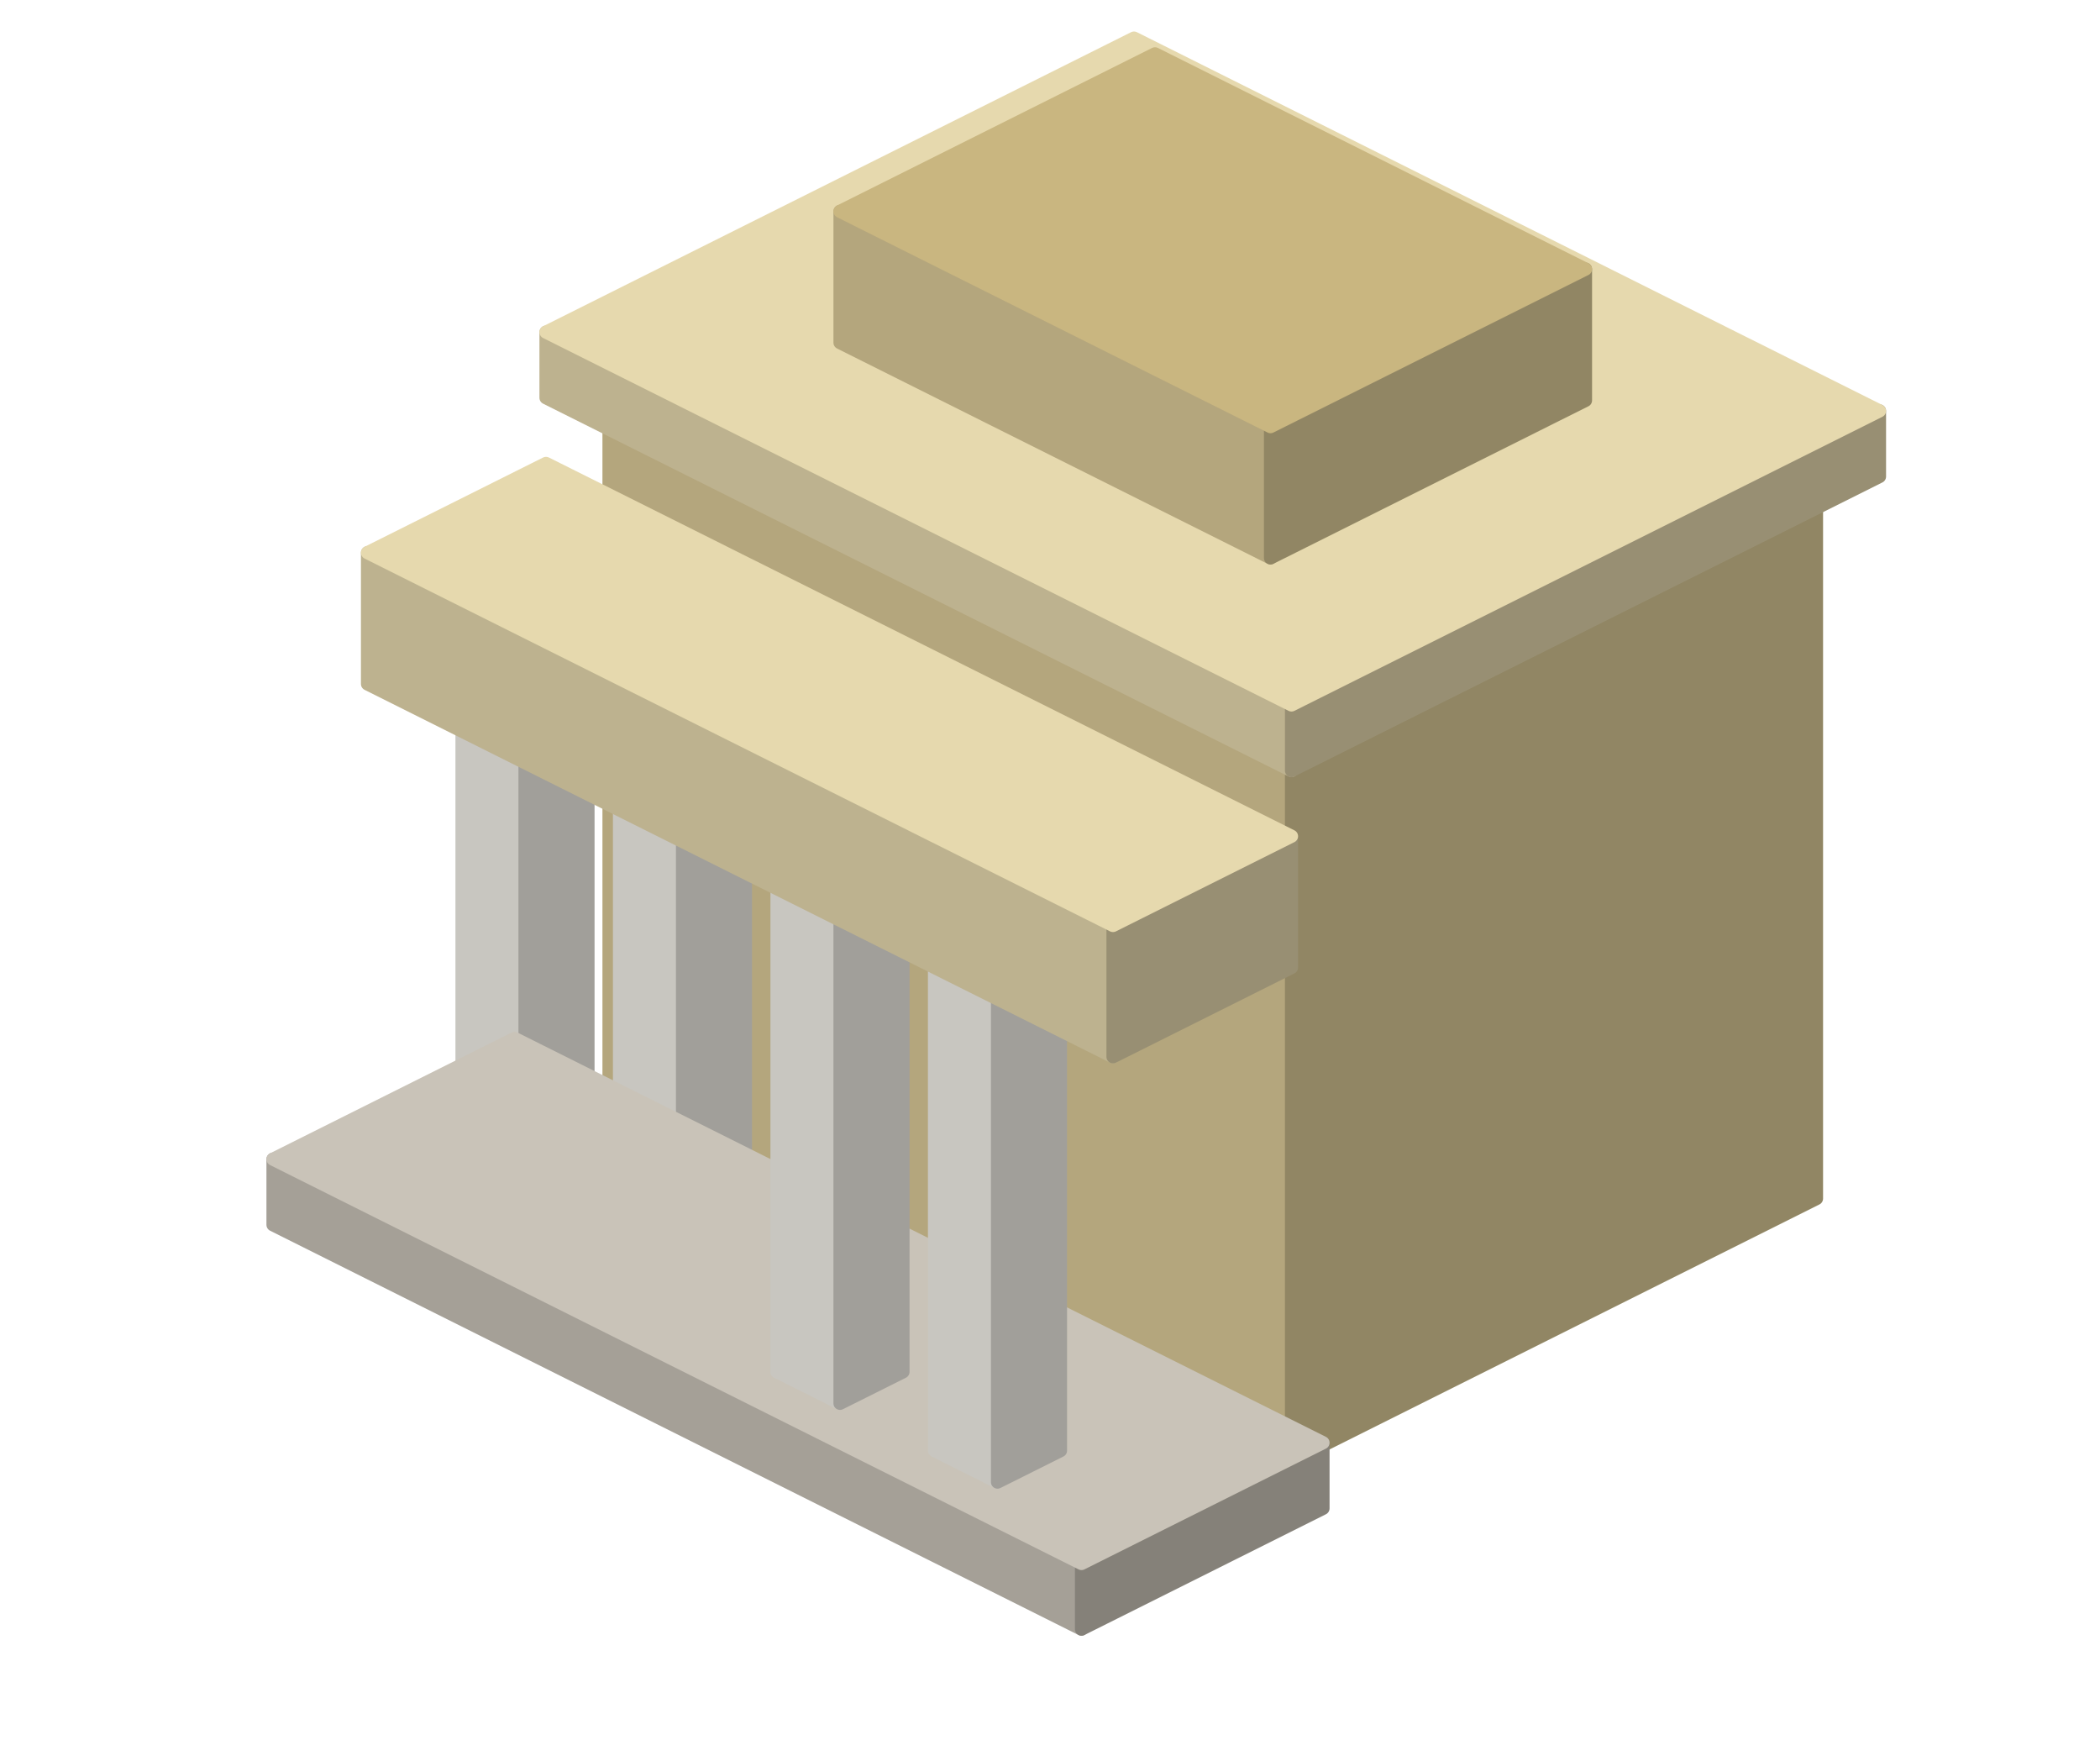
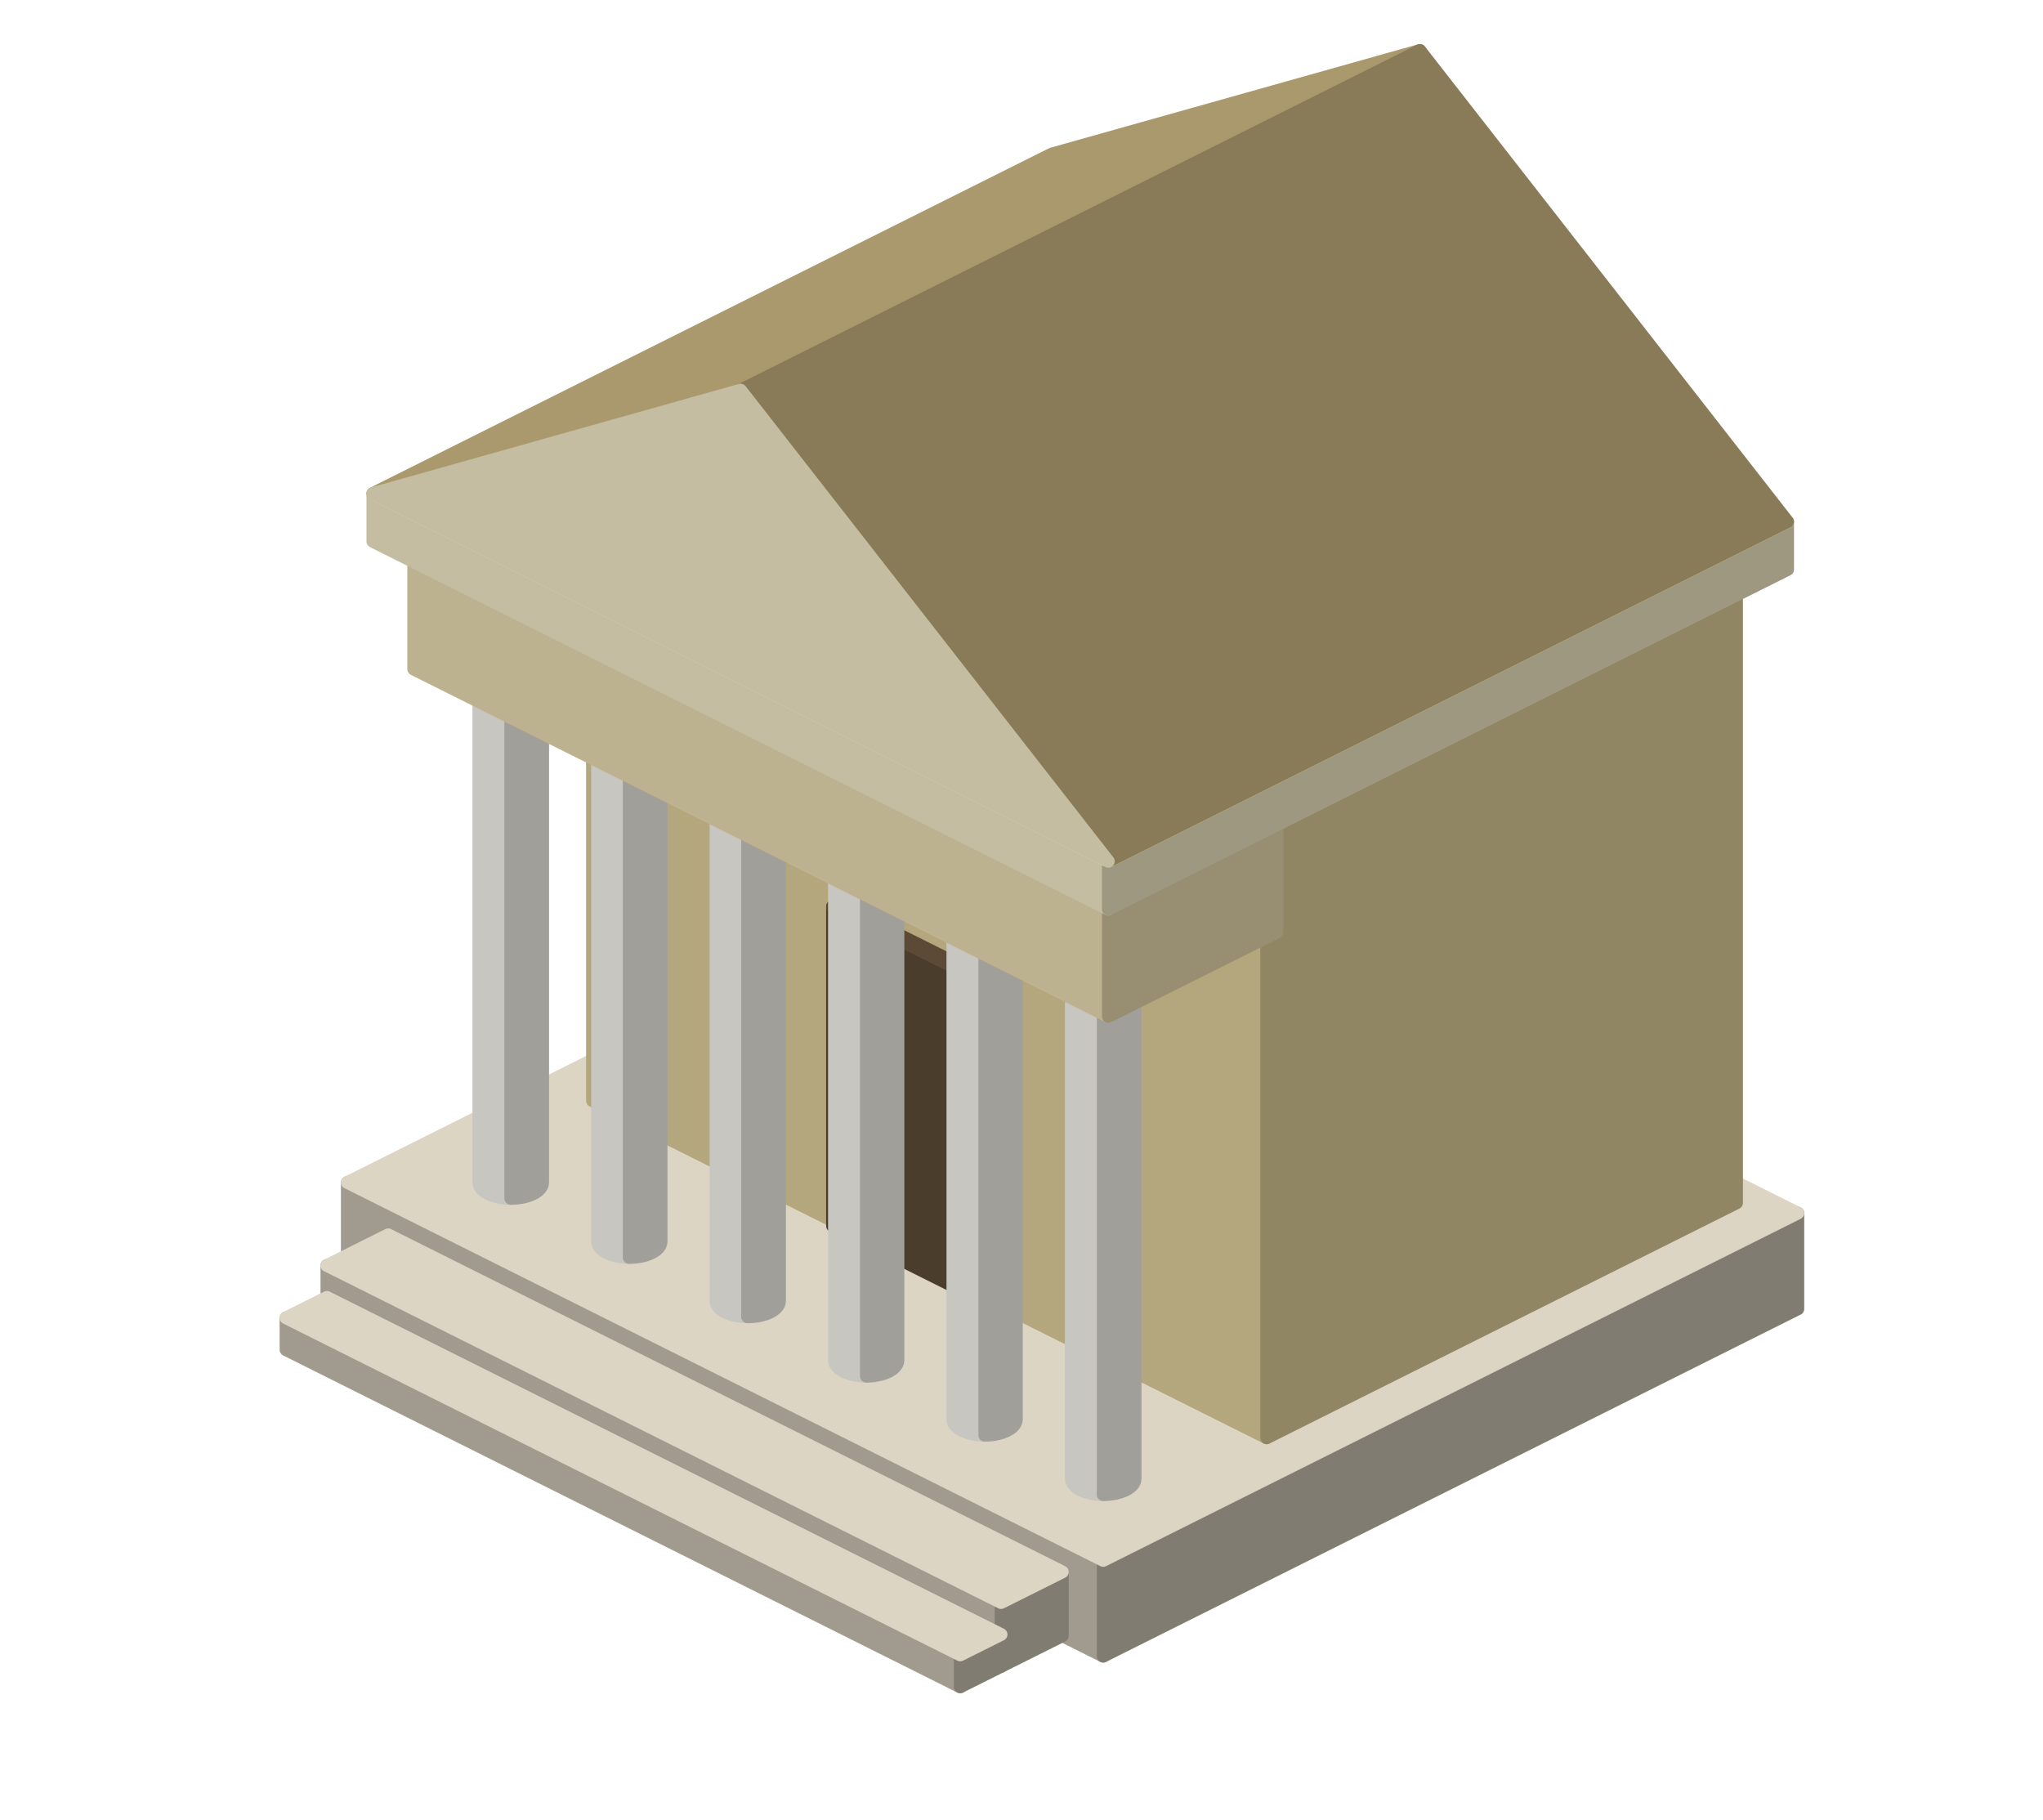
- <svg xmlns="http://www.w3.org/2000/svg" width="64" height="53" viewBox="0 0 64 53">
-   <g transform="translate(0 21)" stroke-linejoin="round" stroke-width="0.4">
-     <polygon points="18.56,13.12 39.36,23.52 39.36,1.52 18.56,-8.88" fill="#b4a67d" stroke="#b4a67d" />
-     <polygon points="55.36,15.52 39.36,23.52 39.36,1.52 55.36,-6.48" fill="#918664" stroke="#918664" />
-     <polygon points="34.56,-16.88 55.36,-6.48 39.36,1.52 18.56,-8.88" fill="#c9b680" stroke="#c9b680" />
-     <polygon points="16.64,-8.88 39.36,2.48 39.36,0.48 16.64,-10.88" fill="#bdb28f" stroke="#bdb28f" />
-     <polygon points="57.28,-6.48 39.36,2.48 39.36,0.48 57.28,-8.48" fill="#988f73" stroke="#988f73" />
-     <polygon points="34.56,-19.84 57.28,-8.48 39.36,0.48 16.64,-10.88" fill="#e6d9ae" stroke="#e6d9ae" />
-     <polygon points="25.60,-10.56 38.72,-4.00 38.72,-8.00 25.60,-14.56" fill="#b4a67d" stroke="#b4a67d" />
-     <polygon points="48.32,-8.80 38.72,-4.00 38.72,-8.00 48.32,-12.80" fill="#918664" stroke="#918664" />
-     <polygon points="35.20,-19.36 48.32,-12.80 38.72,-8.00 25.60,-14.56" fill="#c9b680" stroke="#c9b680" />
-     <polygon points="14.08,16.00 16.00,16.96 16.00,0.96 14.08,0.00" fill="#c8c6c0" stroke="#c8c6c0" />
-     <polygon points="17.92,16.00 16.00,16.96 16.00,0.96 17.92,0.00" fill="#a19f9a" stroke="#a19f9a" />
-     <polygon points="16.00,-0.96 17.92,0.00 16.00,0.96 14.08,0.00" fill="#f4f1ea" stroke="#f4f1ea" />
-     <polygon points="18.88,18.40 20.80,19.36 20.80,3.36 18.88,2.40" fill="#c8c6c0" stroke="#c8c6c0" />
-     <polygon points="22.72,18.40 20.80,19.36 20.80,3.36 22.72,2.40" fill="#a19f9a" stroke="#a19f9a" />
-     <polygon points="20.80,1.44 22.72,2.40 20.80,3.36 18.88,2.40" fill="#f4f1ea" stroke="#f4f1ea" />
-     <polygon points="8.32,16.32 32.96,28.64 32.96,26.64 8.32,14.32" fill="#a5a097" stroke="#a5a097" />
-     <polygon points="40.32,24.96 32.96,28.64 32.96,26.64 40.32,22.96" fill="#858179" stroke="#858179" />
-     <polygon points="15.68,10.64 40.32,22.96 32.96,26.64 8.32,14.32" fill="#c9c3b8" stroke="#c9c3b8" />
-     <polygon points="23.68,20.80 25.60,21.76 25.60,5.76 23.68,4.80" fill="#c8c6c0" stroke="#c8c6c0" />
-     <polygon points="27.52,20.80 25.60,21.76 25.60,5.76 27.52,4.80" fill="#a19f9a" stroke="#a19f9a" />
-     <polygon points="25.60,3.84 27.52,4.80 25.60,5.76 23.68,4.80" fill="#f4f1ea" stroke="#f4f1ea" />
-     <polygon points="28.48,23.20 30.40,24.16 30.40,8.16 28.48,7.20" fill="#c8c6c0" stroke="#c8c6c0" />
-     <polygon points="32.32,23.20 30.40,24.16 30.40,8.16 32.32,7.20" fill="#a19f9a" stroke="#a19f9a" />
-     <polygon points="30.40,6.24 32.32,7.20 30.40,8.16 28.48,7.20" fill="#f4f1ea" stroke="#f4f1ea" />
-     <polygon points="11.20,-0.16 33.92,11.20 33.92,7.20 11.20,-4.16" fill="#bdb28f" stroke="#bdb28f" />
-     <polygon points="39.36,8.48 33.92,11.20 33.92,7.20 39.36,4.48" fill="#988f73" stroke="#988f73" />
-     <polygon points="16.64,-6.88 39.36,4.48 33.92,7.20 11.20,-4.16" fill="#e6d9ae" stroke="#e6d9ae" />
+ <svg xmlns="http://www.w3.org/2000/svg" width="64" height="57" viewBox="0 0 64 57">
+   <g transform="translate(0 25)" stroke-linejoin="round" stroke-width="0.4">
+     <polygon points="10.88,15.04 34.56,26.88 34.56,23.88 10.88,12.04" fill="#a19a8e" stroke="#a19a8e" />
+     <polygon points="56.32,16.00 34.56,26.88 34.56,23.88 56.32,13.00" fill="#817c72" stroke="#817c72" />
+     <polygon points="32.64,1.16 56.32,13.00 34.56,23.88 10.88,12.04" fill="#ddd5c3" stroke="#ddd5c3" />
+     <polygon points="18.56,9.48 39.68,20.04 39.68,0.04 18.56,-10.52" fill="#b4a67d" stroke="#b4a67d" />
+     <polygon points="54.40,12.68 39.68,20.04 39.68,0.04 54.40,-7.32" fill="#918664" stroke="#918664" />
+     <polygon points="33.28,-17.88 54.40,-7.32 39.68,0.04 18.56,-10.52" fill="#c9b680" stroke="#c9b680" />
+     <path d="M 16.00 12.54 A 1.00 0.50 0 0 1 15.00 12.04 L 15.00 -3.96 L 16.00 -3.96 Z" fill="#c8c6c0" stroke="#c8c6c0" />
+     <path d="M 16.00 12.54 A 1.00 0.50 0 0 0 17.00 12.04 L 17.00 -3.96 L 16.00 -3.96 Z" fill="#a19f9a" stroke="#a19f9a" />
+     <path d="M 15.00 -3.96 A 1.00 0.50 0 1 0 17.00 -3.96 A 1.00 0.50 0 1 0 15.00 -3.96 Z" fill="#f4f1ea" stroke="#f4f1ea" />
+     <path d="M 19.71 14.39 A 1.00 0.50 0 0 1 18.72 13.90 L 18.72 -2.10 L 19.71 -2.10 Z" fill="#c8c6c0" stroke="#c8c6c0" />
+     <path d="M 19.71 14.39 A 1.00 0.50 0 0 0 20.71 13.90 L 20.71 -2.10 L 19.71 -2.10 Z" fill="#a19f9a" stroke="#a19f9a" />
+     <path d="M 18.72 -2.10 A 1.00 0.50 0 1 0 20.71 -2.10 A 1.00 0.50 0 1 0 18.72 -2.10 Z" fill="#f4f1ea" stroke="#f4f1ea" />
+     <polygon points="26.08,13.40 31.20,15.96 31.20,5.96 26.08,3.40" fill="#4b3d2c" stroke="#4b3d2c" />
+     <polygon points="31.36,15.88 31.20,15.96 31.20,5.96 31.36,5.88" fill="#3d3124" stroke="#3d3124" />
+     <polygon points="26.24,3.32 31.36,5.88 31.20,5.96 26.08,3.40" fill="#5c4a36" stroke="#5c4a36" />
+     <path d="M 23.42 16.25 A 1.00 0.50 0 0 1 22.43 15.75 L 22.43 -0.25 L 23.42 -0.25 Z" fill="#c8c6c0" stroke="#c8c6c0" />
+     <path d="M 23.42 16.25 A 1.00 0.50 0 0 0 24.42 15.75 L 24.42 -0.25 L 23.42 -0.25 Z" fill="#a19f9a" stroke="#a19f9a" />
+     <path d="M 22.43 -0.25 A 1.00 0.50 0 1 0 24.42 -0.25 A 1.00 0.50 0 1 0 22.43 -0.25 Z" fill="#f4f1ea" stroke="#f4f1ea" />
+     <path d="M 27.14 18.11 A 1.00 0.50 0 0 1 26.14 17.61 L 26.14 1.61 L 27.14 1.61 Z" fill="#c8c6c0" stroke="#c8c6c0" />
+     <path d="M 27.14 18.11 A 1.00 0.50 0 0 0 28.13 17.61 L 28.13 1.61 L 27.14 1.61 Z" fill="#a19f9a" stroke="#a19f9a" />
+     <path d="M 26.14 1.61 A 1.00 0.50 0 1 0 28.13 1.61 A 1.00 0.50 0 1 0 26.14 1.61 Z" fill="#f4f1ea" stroke="#f4f1ea" />
+     <path d="M 30.85 19.96 A 1.00 0.50 0 0 1 29.85 19.46 L 29.85 3.46 L 30.85 3.46 Z" fill="#c8c6c0" stroke="#c8c6c0" />
+     <path d="M 30.85 19.96 A 1.00 0.50 0 0 0 31.84 19.46 L 31.84 3.46 L 30.85 3.46 Z" fill="#a19f9a" stroke="#a19f9a" />
+     <path d="M 29.85 3.46 A 1.00 0.50 0 1 0 31.84 3.46 A 1.00 0.50 0 1 0 29.85 3.46 Z" fill="#f4f1ea" stroke="#f4f1ea" />
+     <path d="M 34.56 21.82 A 1.00 0.50 0 0 1 33.56 21.32 L 33.56 5.32 L 34.56 5.32 Z" fill="#c8c6c0" stroke="#c8c6c0" />
+     <path d="M 34.56 21.82 A 1.00 0.50 0 0 0 35.56 21.32 L 35.56 5.32 L 34.56 5.32 Z" fill="#a19f9a" stroke="#a19f9a" />
+     <path d="M 33.56 5.32 A 1.00 0.50 0 1 0 35.56 5.32 A 1.00 0.50 0 1 0 33.56 5.32 Z" fill="#f4f1ea" stroke="#f4f1ea" />
+     <polygon points="12.96,-4.04 34.72,6.84 34.72,2.84 12.96,-8.04" fill="#bdb28f" stroke="#bdb28f" />
+     <polygon points="40.00,4.20 34.72,6.84 34.72,2.84 40.00,0.20" fill="#988f73" stroke="#988f73" />
+     <polygon points="18.24,-10.68 40.00,0.20 34.72,2.84 12.96,-8.04" fill="#e6d9ae" stroke="#e6d9ae" />
+     <polygon points="11.68,-8.04 34.72,3.48 34.72,1.98 11.68,-9.54" fill="#c4bda1" stroke="#c4bda1" />
+     <polygon points="56.00,-7.16 34.72,3.48 34.72,1.98 56.00,-8.66" fill="#9e9881" stroke="#9e9881" />
+     <polygon points="32.96,-20.18 56.00,-8.66 34.72,1.98 11.68,-9.54" fill="#efe6c4" stroke="#efe6c4" />
+     <polygon points="32.96,-20.18 11.68,-9.54 23.20,-12.78 44.48,-23.42" fill="#aa996d" stroke="#aa996d" />
+     <polygon points="56.00,-8.66 34.72,1.98 23.20,-12.78 44.48,-23.42" fill="#897b57" stroke="#897b57" />
+     <polygon points="11.68,-9.54 34.72,1.98 23.20,-12.78" fill="#c4bda1" stroke="#c4bda1" />
+     <polygon points="10.24,16.64 31.36,27.20 31.36,25.20 10.24,14.64" fill="#a19a8e" stroke="#a19a8e" />
+     <polygon points="33.28,26.24 31.36,27.20 31.36,25.20 33.28,24.24" fill="#817c72" stroke="#817c72" />
+     <polygon points="12.16,13.68 33.28,24.24 31.36,25.20 10.24,14.64" fill="#ddd5c3" stroke="#ddd5c3" />
+     <polygon points="8.96,17.28 30.08,27.84 30.08,26.84 8.96,16.28" fill="#a19a8e" stroke="#a19a8e" />
+     <polygon points="31.36,27.20 30.08,27.84 30.08,26.84 31.36,26.20" fill="#817c72" stroke="#817c72" />
+     <polygon points="10.24,15.64 31.36,26.20 30.08,26.84 8.96,16.28" fill="#ddd5c3" stroke="#ddd5c3" />
  </g>
</svg>
